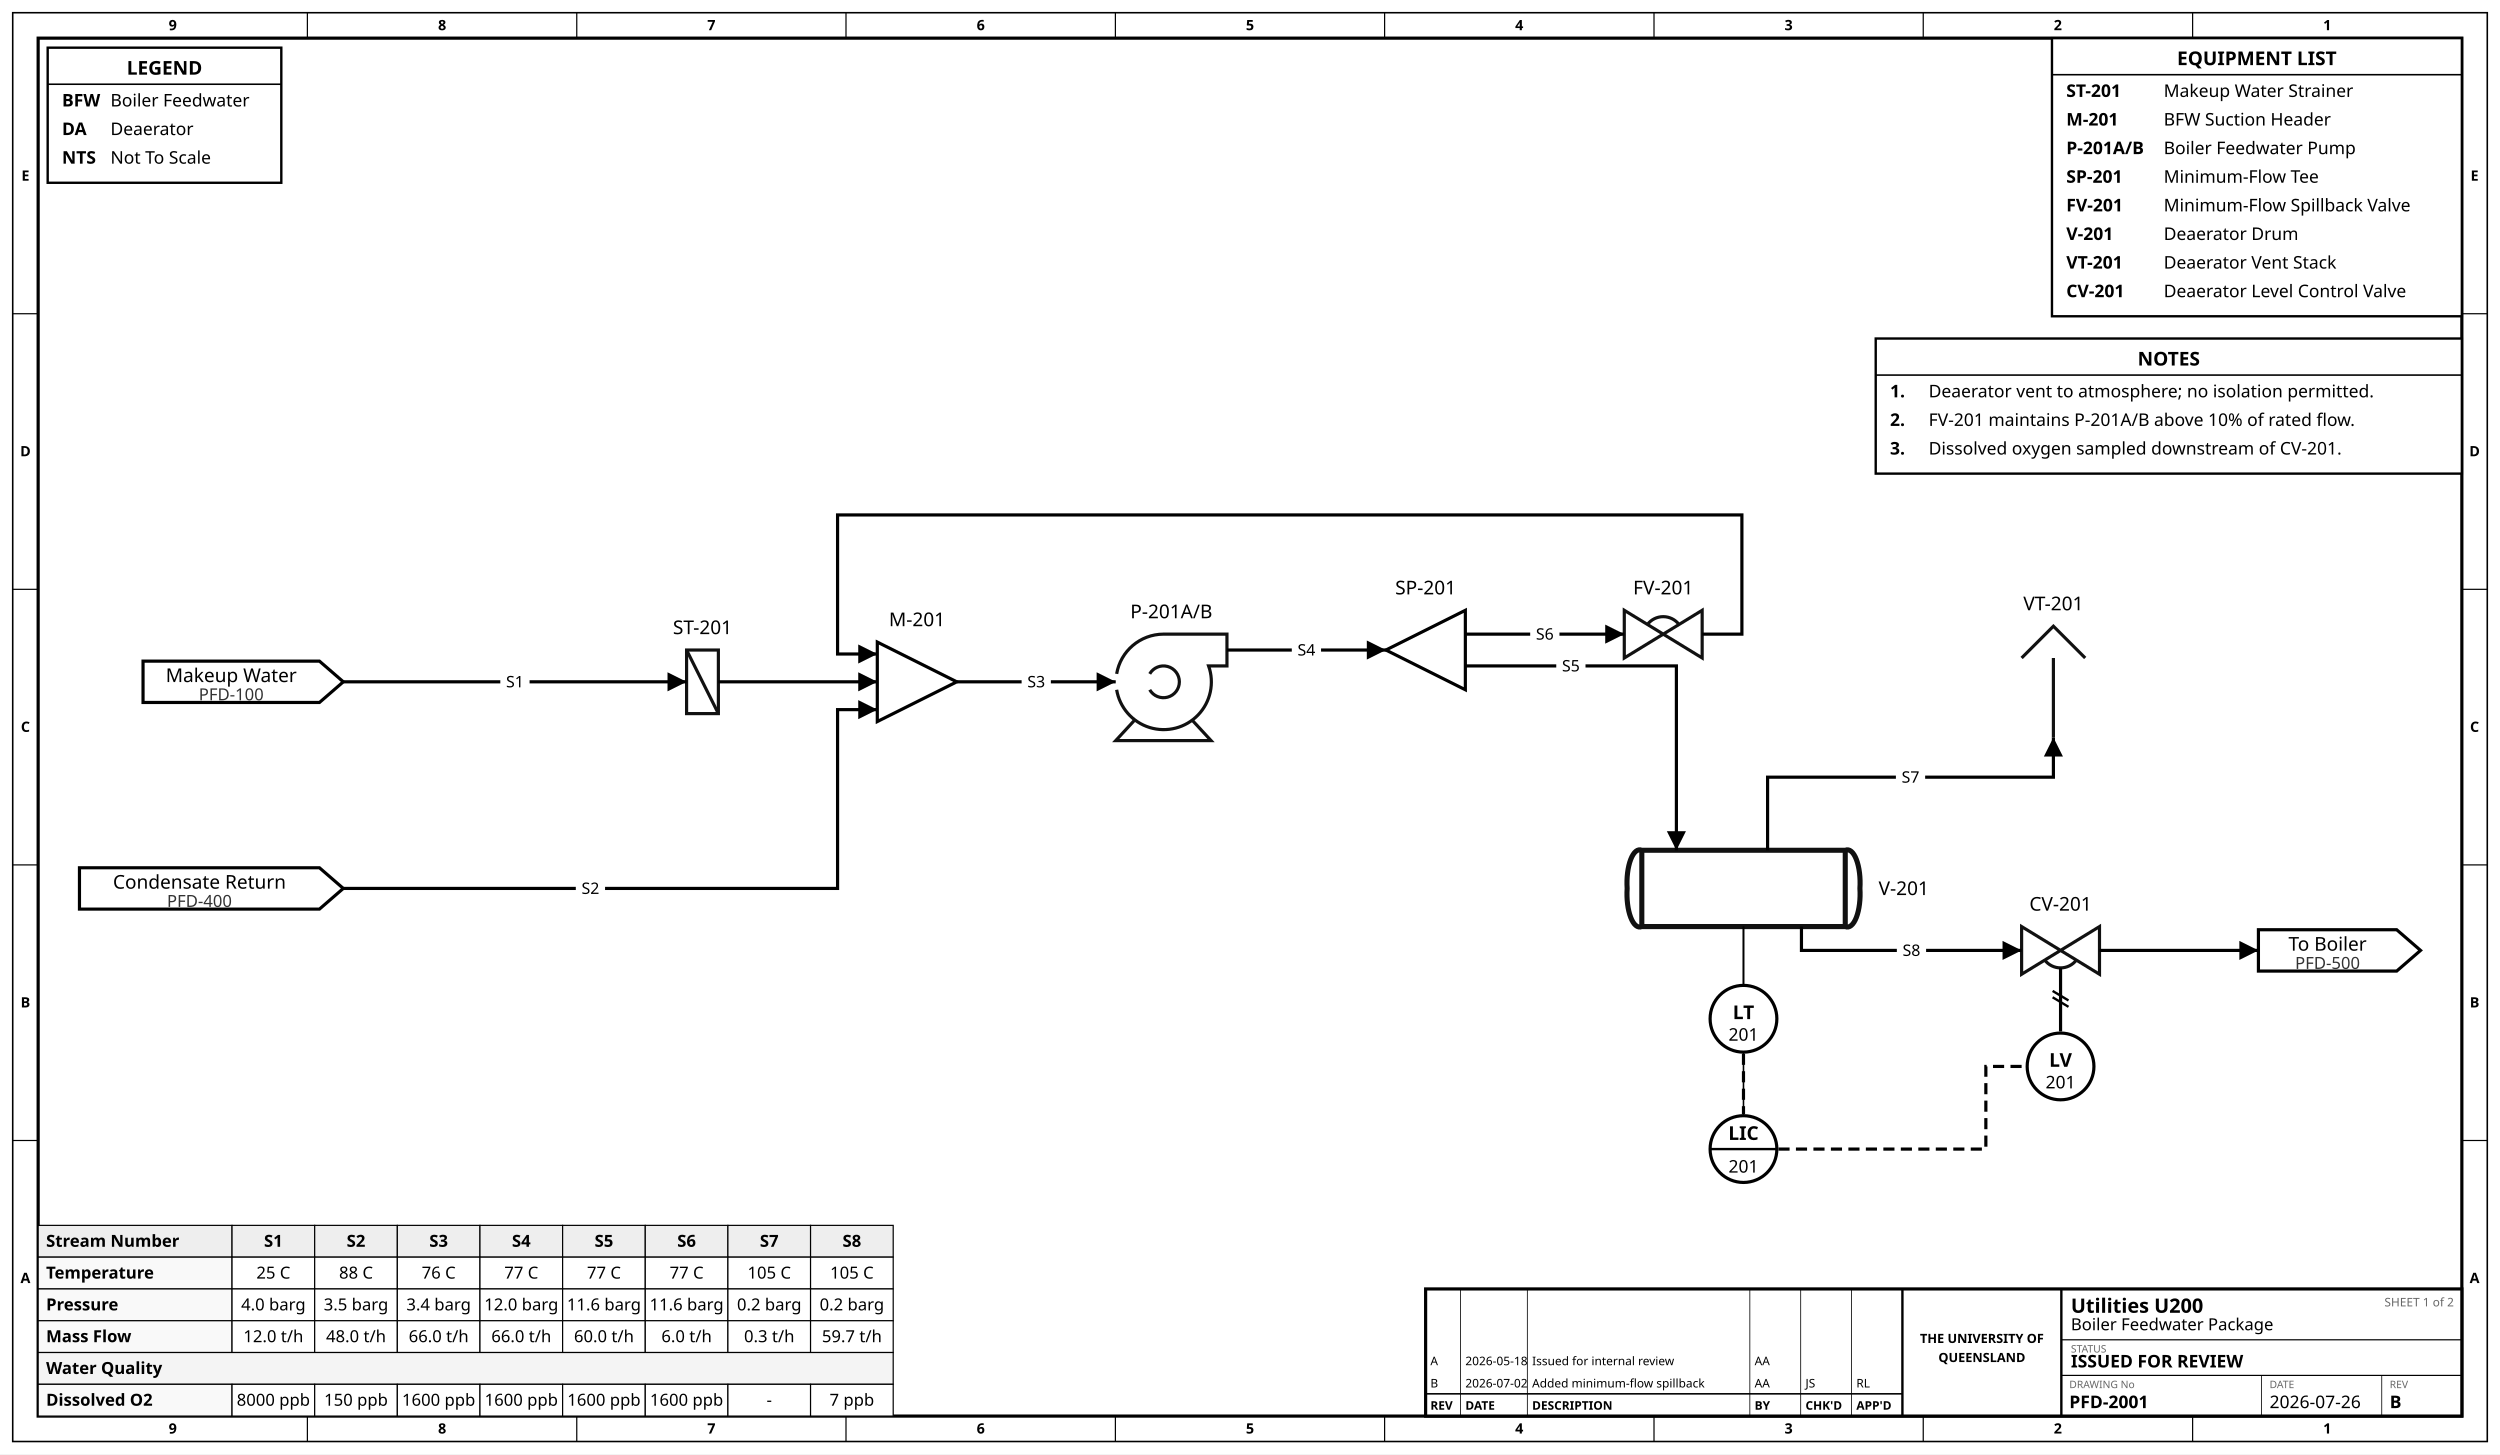
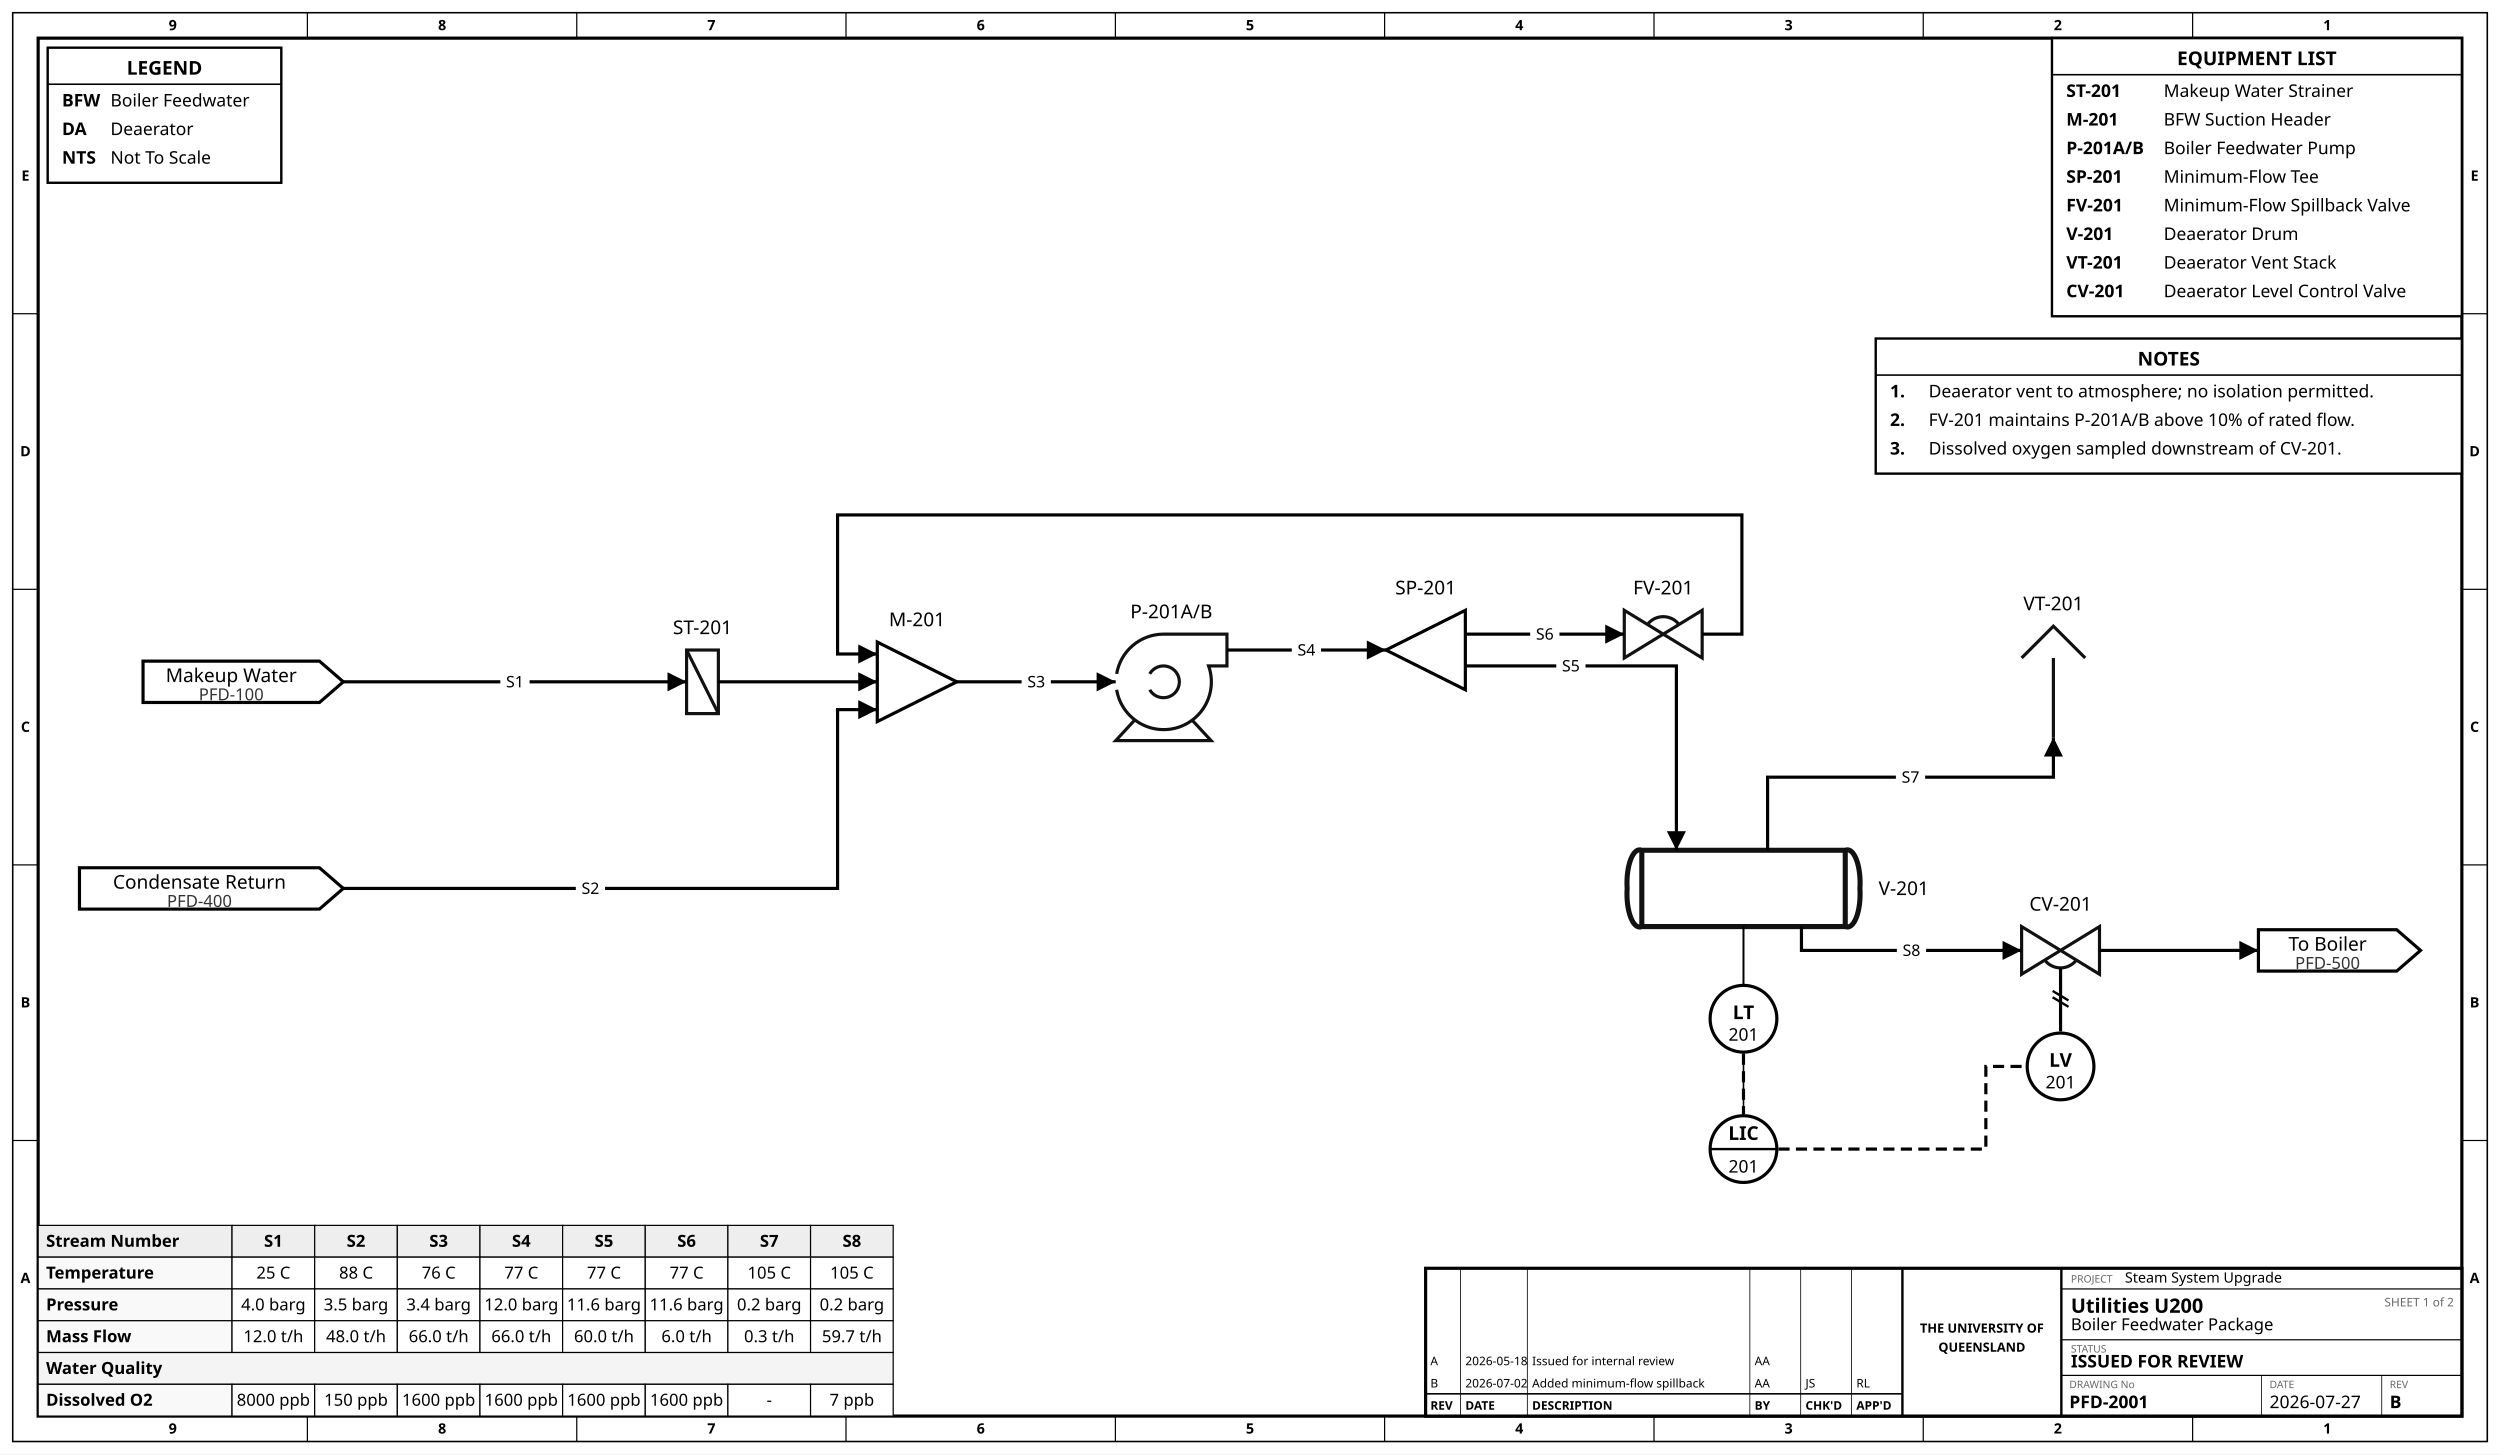
<svg xmlns="http://www.w3.org/2000/svg" width="1573" height="915" viewBox="-116.0 496.0 1573.0 915.0">
  <rect x="-116.0" y="496.0" width="1573.0" height="915.0" fill="white" />
  <rect x="-108.0" y="504.0" width="1557.0" height="899.0" fill="none" stroke="black" stroke-width="1" />
  <rect x="-92.0" y="520.0" width="1525.0" height="867.0" fill="none" stroke="black" stroke-width="2" />
  <text x="-7.3" y="515.0" font-family="sans-serif" font-size="9.0" text-anchor="middle" font-weight="bold" fill="black">9</text>
  <text x="-7.3" y="1398.0" font-family="sans-serif" font-size="9.0" text-anchor="middle" font-weight="bold" fill="black">9</text>
  <line x1="77.4" y1="504.0" x2="77.4" y2="520.0" stroke="black" stroke-width="0.75" />
  <line x1="77.4" y1="1387.0" x2="77.4" y2="1403.0" stroke="black" stroke-width="0.75" />
  <text x="162.2" y="515.0" font-family="sans-serif" font-size="9.0" text-anchor="middle" font-weight="bold" fill="black">8</text>
  <text x="162.2" y="1398.0" font-family="sans-serif" font-size="9.0" text-anchor="middle" font-weight="bold" fill="black">8</text>
  <line x1="246.9" y1="504.0" x2="246.9" y2="520.0" stroke="black" stroke-width="0.75" />
  <line x1="246.9" y1="1387.0" x2="246.9" y2="1403.0" stroke="black" stroke-width="0.75" />
  <text x="331.6" y="515.0" font-family="sans-serif" font-size="9.0" text-anchor="middle" font-weight="bold" fill="black">7</text>
  <text x="331.6" y="1398.0" font-family="sans-serif" font-size="9.0" text-anchor="middle" font-weight="bold" fill="black">7</text>
  <line x1="416.3" y1="504.0" x2="416.3" y2="520.0" stroke="black" stroke-width="0.75" />
  <line x1="416.3" y1="1387.0" x2="416.3" y2="1403.0" stroke="black" stroke-width="0.75" />
  <text x="501.1" y="515.0" font-family="sans-serif" font-size="9.0" text-anchor="middle" font-weight="bold" fill="black">6</text>
  <text x="501.1" y="1398.0" font-family="sans-serif" font-size="9.0" text-anchor="middle" font-weight="bold" fill="black">6</text>
  <line x1="585.8" y1="504.0" x2="585.8" y2="520.0" stroke="black" stroke-width="0.75" />
  <line x1="585.8" y1="1387.0" x2="585.8" y2="1403.0" stroke="black" stroke-width="0.75" />
  <text x="670.5" y="515.0" font-family="sans-serif" font-size="9.0" text-anchor="middle" font-weight="bold" fill="black">5</text>
  <text x="670.5" y="1398.0" font-family="sans-serif" font-size="9.0" text-anchor="middle" font-weight="bold" fill="black">5</text>
  <line x1="755.2" y1="504.0" x2="755.2" y2="520.0" stroke="black" stroke-width="0.75" />
  <line x1="755.2" y1="1387.0" x2="755.2" y2="1403.0" stroke="black" stroke-width="0.75" />
  <text x="839.9" y="515.0" font-family="sans-serif" font-size="9.0" text-anchor="middle" font-weight="bold" fill="black">4</text>
  <text x="839.9" y="1398.0" font-family="sans-serif" font-size="9.0" text-anchor="middle" font-weight="bold" fill="black">4</text>
  <line x1="924.7" y1="504.0" x2="924.7" y2="520.0" stroke="black" stroke-width="0.75" />
  <line x1="924.7" y1="1387.0" x2="924.7" y2="1403.0" stroke="black" stroke-width="0.75" />
  <text x="1009.4" y="515.0" font-family="sans-serif" font-size="9.0" text-anchor="middle" font-weight="bold" fill="black">3</text>
  <text x="1009.4" y="1398.0" font-family="sans-serif" font-size="9.0" text-anchor="middle" font-weight="bold" fill="black">3</text>
  <line x1="1094.1" y1="504.0" x2="1094.1" y2="520.0" stroke="black" stroke-width="0.75" />
  <line x1="1094.1" y1="1387.0" x2="1094.1" y2="1403.0" stroke="black" stroke-width="0.75" />
  <text x="1178.8" y="515.0" font-family="sans-serif" font-size="9.0" text-anchor="middle" font-weight="bold" fill="black">2</text>
  <text x="1178.8" y="1398.0" font-family="sans-serif" font-size="9.0" text-anchor="middle" font-weight="bold" fill="black">2</text>
  <line x1="1263.6" y1="504.0" x2="1263.6" y2="520.0" stroke="black" stroke-width="0.75" />
  <line x1="1263.6" y1="1387.0" x2="1263.6" y2="1403.0" stroke="black" stroke-width="0.75" />
  <text x="1348.3" y="515.0" font-family="sans-serif" font-size="9.0" text-anchor="middle" font-weight="bold" fill="black">1</text>
  <text x="1348.3" y="1398.0" font-family="sans-serif" font-size="9.0" text-anchor="middle" font-weight="bold" fill="black">1</text>
  <text x="-100.0" y="609.7" font-family="sans-serif" font-size="9.0" text-anchor="middle" font-weight="bold" fill="black">E</text>
  <text x="1441.0" y="609.7" font-family="sans-serif" font-size="9.0" text-anchor="middle" font-weight="bold" fill="black">E</text>
  <line x1="-108.0" y1="693.4" x2="-92.0" y2="693.4" stroke="black" stroke-width="0.75" />
  <line x1="1433.0" y1="693.4" x2="1449.0" y2="693.4" stroke="black" stroke-width="0.75" />
  <text x="-100.0" y="783.1" font-family="sans-serif" font-size="9.0" text-anchor="middle" font-weight="bold" fill="black">D</text>
  <text x="1441.0" y="783.1" font-family="sans-serif" font-size="9.0" text-anchor="middle" font-weight="bold" fill="black">D</text>
  <line x1="-108.0" y1="866.8" x2="-92.0" y2="866.8" stroke="black" stroke-width="0.75" />
  <line x1="1433.0" y1="866.8" x2="1449.0" y2="866.8" stroke="black" stroke-width="0.75" />
  <text x="-100.0" y="956.5" font-family="sans-serif" font-size="9.0" text-anchor="middle" font-weight="bold" fill="black">C</text>
  <text x="1441.0" y="956.5" font-family="sans-serif" font-size="9.0" text-anchor="middle" font-weight="bold" fill="black">C</text>
  <line x1="-108.0" y1="1040.2" x2="-92.0" y2="1040.2" stroke="black" stroke-width="0.75" />
  <line x1="1433.0" y1="1040.2" x2="1449.0" y2="1040.2" stroke="black" stroke-width="0.75" />
  <text x="-100.0" y="1129.9" font-family="sans-serif" font-size="9.0" text-anchor="middle" font-weight="bold" fill="black">B</text>
  <text x="1441.0" y="1129.9" font-family="sans-serif" font-size="9.0" text-anchor="middle" font-weight="bold" fill="black">B</text>
  <line x1="-108.0" y1="1213.6" x2="-92.0" y2="1213.6" stroke="black" stroke-width="0.75" />
  <line x1="1433.0" y1="1213.6" x2="1449.0" y2="1213.6" stroke="black" stroke-width="0.75" />
  <text x="-100.0" y="1303.3" font-family="sans-serif" font-size="9.0" text-anchor="middle" font-weight="bold" fill="black">A</text>
  <text x="1441.0" y="1303.3" font-family="sans-serif" font-size="9.0" text-anchor="middle" font-weight="bold" fill="black">A</text>
  <rect x="-86.0" y="526.0" width="147.0" height="85.0" fill="white" stroke="black" stroke-width="1.5" />
  <text x="-12.5" y="543.0" font-family="sans-serif" font-size="12.0" text-anchor="middle" font-weight="bold" fill="black">LEGEND</text>
  <line x1="-86.0" y1="549.0" x2="61.0" y2="549.0" stroke="black" stroke-width="1" />
  <text x="-77.0" y="563.0" font-family="sans-serif" font-size="11.0" text-anchor="start" font-weight="bold" fill="black">BFW</text>
  <text x="-46.5" y="563.0" font-family="sans-serif" font-size="11.0" text-anchor="start" fill="black">Boiler Feedwater</text>
  <text x="-77.0" y="581.0" font-family="sans-serif" font-size="11.0" text-anchor="start" font-weight="bold" fill="black">DA</text>
  <text x="-46.5" y="581.0" font-family="sans-serif" font-size="11.0" text-anchor="start" fill="black">Deaerator</text>
  <text x="-77.0" y="599.0" font-family="sans-serif" font-size="11.0" text-anchor="start" font-weight="bold" fill="black">NTS</text>
  <text x="-46.5" y="599.0" font-family="sans-serif" font-size="11.0" text-anchor="start" fill="black">Not To Scale</text>
  <rect x="1175.1" y="520.0" width="257.9" height="175.0" fill="white" stroke="black" stroke-width="1.5" />
  <text x="1304.0" y="537.0" font-family="sans-serif" font-size="12.0" text-anchor="middle" font-weight="bold" fill="black">EQUIPMENT LIST</text>
  <line x1="1175.1" y1="543.0" x2="1433.0" y2="543.0" stroke="black" stroke-width="1" />
  <text x="1184.1" y="557.0" font-family="sans-serif" font-size="11.0" text-anchor="start" font-weight="bold" fill="black">ST-201</text>
  <text x="1245.4" y="557.0" font-family="sans-serif" font-size="11.0" text-anchor="start" fill="black">Makeup Water Strainer</text>
  <text x="1184.1" y="575.0" font-family="sans-serif" font-size="11.0" text-anchor="start" font-weight="bold" fill="black">M-201</text>
  <text x="1245.4" y="575.0" font-family="sans-serif" font-size="11.0" text-anchor="start" fill="black">BFW Suction Header</text>
  <text x="1184.1" y="593.0" font-family="sans-serif" font-size="11.0" text-anchor="start" font-weight="bold" fill="black">P-201A/B</text>
  <text x="1245.4" y="593.0" font-family="sans-serif" font-size="11.0" text-anchor="start" fill="black">Boiler Feedwater Pump</text>
  <text x="1184.1" y="611.0" font-family="sans-serif" font-size="11.0" text-anchor="start" font-weight="bold" fill="black">SP-201</text>
  <text x="1245.4" y="611.0" font-family="sans-serif" font-size="11.0" text-anchor="start" fill="black">Minimum-Flow Tee</text>
  <text x="1184.1" y="629.0" font-family="sans-serif" font-size="11.0" text-anchor="start" font-weight="bold" fill="black">FV-201</text>
  <text x="1245.4" y="629.0" font-family="sans-serif" font-size="11.0" text-anchor="start" fill="black">Minimum-Flow Spillback Valve</text>
  <text x="1184.1" y="647.0" font-family="sans-serif" font-size="11.0" text-anchor="start" font-weight="bold" fill="black">V-201</text>
  <text x="1245.4" y="647.0" font-family="sans-serif" font-size="11.0" text-anchor="start" fill="black">Deaerator Drum</text>
  <text x="1184.1" y="665.0" font-family="sans-serif" font-size="11.0" text-anchor="start" font-weight="bold" fill="black">VT-201</text>
  <text x="1245.4" y="665.0" font-family="sans-serif" font-size="11.0" text-anchor="start" fill="black">Deaerator Vent Stack</text>
  <text x="1184.1" y="683.0" font-family="sans-serif" font-size="11.0" text-anchor="start" font-weight="bold" fill="black">CV-201</text>
  <text x="1245.4" y="683.0" font-family="sans-serif" font-size="11.0" text-anchor="start" fill="black">Deaerator Level Control Valve</text>
  <rect x="1064.2" y="709.0" width="368.8" height="85.0" fill="white" stroke="black" stroke-width="1.5" />
  <text x="1248.6" y="726.0" font-family="sans-serif" font-size="12.0" text-anchor="middle" font-weight="bold" fill="black">NOTES</text>
  <line x1="1064.2" y1="732.0" x2="1433.0" y2="732.0" stroke="black" stroke-width="1" />
  <text x="1073.2" y="746.0" font-family="sans-serif" font-size="11.0" text-anchor="start" font-weight="bold" fill="black">1.</text>
  <text x="1097.5" y="746.0" font-family="sans-serif" font-size="11.0" text-anchor="start" fill="black">Deaerator vent to atmosphere; no isolation permitted.</text>
  <text x="1073.2" y="764.0" font-family="sans-serif" font-size="11.0" text-anchor="start" font-weight="bold" fill="black">2.</text>
  <text x="1097.5" y="764.0" font-family="sans-serif" font-size="11.0" text-anchor="start" fill="black">FV-201 maintains P-201A/B above 10% of rated flow.</text>
  <text x="1073.2" y="782.0" font-family="sans-serif" font-size="11.0" text-anchor="start" font-weight="bold" fill="black">3.</text>
  <text x="1097.5" y="782.0" font-family="sans-serif" font-size="11.0" text-anchor="start" fill="black">Dissolved oxygen sampled downstream of CV-201.</text>
  <g id="stream_table">
    <rect x="-92.0" y="1267.0" width="122.0" height="20.0" fill="#eee" stroke="black" stroke-width="0.75" />
    <text x="-87.0" y="1280.5" font-family="sans-serif" font-size="10.5" font-weight="bold" text-anchor="start">Stream Number</text>
    <rect x="30.0" y="1267.0" width="52.0" height="20.0" fill="#eee" stroke="black" stroke-width="0.75" />
    <text x="56.0" y="1280.5" font-family="sans-serif" font-size="10.5" font-weight="bold" text-anchor="middle">S1</text>
    <rect x="82.0" y="1267.0" width="52.0" height="20.0" fill="#eee" stroke="black" stroke-width="0.75" />
    <text x="108.0" y="1280.5" font-family="sans-serif" font-size="10.5" font-weight="bold" text-anchor="middle">S2</text>
    <rect x="134.0" y="1267.0" width="52.0" height="20.0" fill="#eee" stroke="black" stroke-width="0.75" />
    <text x="160.0" y="1280.5" font-family="sans-serif" font-size="10.5" font-weight="bold" text-anchor="middle">S3</text>
    <rect x="186.0" y="1267.0" width="52.0" height="20.0" fill="#eee" stroke="black" stroke-width="0.75" />
    <text x="212.0" y="1280.5" font-family="sans-serif" font-size="10.5" font-weight="bold" text-anchor="middle">S4</text>
    <rect x="238.0" y="1267.0" width="52.0" height="20.0" fill="#eee" stroke="black" stroke-width="0.75" />
    <text x="264.0" y="1280.5" font-family="sans-serif" font-size="10.5" font-weight="bold" text-anchor="middle">S5</text>
    <rect x="290.0" y="1267.0" width="52.0" height="20.0" fill="#eee" stroke="black" stroke-width="0.75" />
    <text x="316.0" y="1280.5" font-family="sans-serif" font-size="10.5" font-weight="bold" text-anchor="middle">S6</text>
    <rect x="342.0" y="1267.0" width="52.0" height="20.0" fill="#eee" stroke="black" stroke-width="0.75" />
    <text x="368.0" y="1280.5" font-family="sans-serif" font-size="10.5" font-weight="bold" text-anchor="middle">S7</text>
    <rect x="394.0" y="1267.0" width="52.0" height="20.0" fill="#eee" stroke="black" stroke-width="0.75" />
    <text x="420.0" y="1280.5" font-family="sans-serif" font-size="10.5" font-weight="bold" text-anchor="middle">S8</text>
    <rect x="-92.0" y="1287.0" width="122.0" height="20.0" fill="#f9f9f9" stroke="black" stroke-width="0.75" />
    <text x="-87.0" y="1300.5" font-family="sans-serif" font-size="10.5" font-weight="bold" text-anchor="start">Temperature</text>
    <rect x="30.0" y="1287.0" width="52.0" height="20.0" fill="white" stroke="black" stroke-width="0.75" />
    <text x="56.0" y="1300.5" font-family="sans-serif" font-size="10.5" text-anchor="middle">25 C</text>
    <rect x="82.0" y="1287.0" width="52.0" height="20.0" fill="white" stroke="black" stroke-width="0.75" />
    <text x="108.0" y="1300.5" font-family="sans-serif" font-size="10.5" text-anchor="middle">88 C</text>
    <rect x="134.0" y="1287.0" width="52.0" height="20.0" fill="white" stroke="black" stroke-width="0.75" />
    <text x="160.0" y="1300.5" font-family="sans-serif" font-size="10.5" text-anchor="middle">76 C</text>
    <rect x="186.0" y="1287.0" width="52.0" height="20.0" fill="white" stroke="black" stroke-width="0.75" />
    <text x="212.0" y="1300.5" font-family="sans-serif" font-size="10.5" text-anchor="middle">77 C</text>
    <rect x="238.0" y="1287.0" width="52.0" height="20.0" fill="white" stroke="black" stroke-width="0.75" />
    <text x="264.0" y="1300.5" font-family="sans-serif" font-size="10.5" text-anchor="middle">77 C</text>
    <rect x="290.0" y="1287.0" width="52.0" height="20.0" fill="white" stroke="black" stroke-width="0.75" />
    <text x="316.0" y="1300.5" font-family="sans-serif" font-size="10.5" text-anchor="middle">77 C</text>
    <rect x="342.0" y="1287.0" width="52.0" height="20.0" fill="white" stroke="black" stroke-width="0.75" />
    <text x="368.0" y="1300.5" font-family="sans-serif" font-size="10.5" text-anchor="middle">105 C</text>
    <rect x="394.0" y="1287.0" width="52.0" height="20.0" fill="white" stroke="black" stroke-width="0.75" />
    <text x="420.0" y="1300.5" font-family="sans-serif" font-size="10.5" text-anchor="middle">105 C</text>
    <rect x="-92.0" y="1307.0" width="122.0" height="20.0" fill="#f9f9f9" stroke="black" stroke-width="0.75" />
    <text x="-87.0" y="1320.5" font-family="sans-serif" font-size="10.5" font-weight="bold" text-anchor="start">Pressure</text>
    <rect x="30.0" y="1307.0" width="52.0" height="20.0" fill="white" stroke="black" stroke-width="0.75" />
    <text x="56.0" y="1320.5" font-family="sans-serif" font-size="10.5" text-anchor="middle">4.0 barg</text>
    <rect x="82.0" y="1307.0" width="52.0" height="20.0" fill="white" stroke="black" stroke-width="0.75" />
    <text x="108.0" y="1320.5" font-family="sans-serif" font-size="10.5" text-anchor="middle">3.5 barg</text>
    <rect x="134.0" y="1307.0" width="52.0" height="20.0" fill="white" stroke="black" stroke-width="0.75" />
    <text x="160.0" y="1320.5" font-family="sans-serif" font-size="10.5" text-anchor="middle">3.4 barg</text>
    <rect x="186.0" y="1307.0" width="52.0" height="20.0" fill="white" stroke="black" stroke-width="0.75" />
    <text x="212.0" y="1320.5" font-family="sans-serif" font-size="10.5" text-anchor="middle">12.0 barg</text>
    <rect x="238.0" y="1307.0" width="52.0" height="20.0" fill="white" stroke="black" stroke-width="0.75" />
    <text x="264.0" y="1320.5" font-family="sans-serif" font-size="10.5" text-anchor="middle">11.6 barg</text>
    <rect x="290.0" y="1307.0" width="52.0" height="20.0" fill="white" stroke="black" stroke-width="0.75" />
    <text x="316.0" y="1320.5" font-family="sans-serif" font-size="10.5" text-anchor="middle">11.6 barg</text>
    <rect x="342.0" y="1307.0" width="52.0" height="20.0" fill="white" stroke="black" stroke-width="0.75" />
    <text x="368.0" y="1320.5" font-family="sans-serif" font-size="10.5" text-anchor="middle">0.2 barg</text>
    <rect x="394.0" y="1307.0" width="52.0" height="20.0" fill="white" stroke="black" stroke-width="0.75" />
    <text x="420.0" y="1320.5" font-family="sans-serif" font-size="10.5" text-anchor="middle">0.2 barg</text>
    <rect x="-92.0" y="1327.0" width="122.0" height="20.0" fill="#f9f9f9" stroke="black" stroke-width="0.75" />
    <text x="-87.0" y="1340.5" font-family="sans-serif" font-size="10.5" font-weight="bold" text-anchor="start">Mass Flow</text>
    <rect x="30.0" y="1327.0" width="52.0" height="20.0" fill="white" stroke="black" stroke-width="0.75" />
    <text x="56.0" y="1340.5" font-family="sans-serif" font-size="10.5" text-anchor="middle">12.0 t/h</text>
    <rect x="82.0" y="1327.0" width="52.0" height="20.0" fill="white" stroke="black" stroke-width="0.75" />
    <text x="108.0" y="1340.5" font-family="sans-serif" font-size="10.5" text-anchor="middle">48.0 t/h</text>
    <rect x="134.0" y="1327.0" width="52.0" height="20.0" fill="white" stroke="black" stroke-width="0.75" />
    <text x="160.0" y="1340.5" font-family="sans-serif" font-size="10.5" text-anchor="middle">66.0 t/h</text>
    <rect x="186.0" y="1327.0" width="52.0" height="20.0" fill="white" stroke="black" stroke-width="0.75" />
    <text x="212.0" y="1340.5" font-family="sans-serif" font-size="10.5" text-anchor="middle">66.0 t/h</text>
    <rect x="238.0" y="1327.0" width="52.0" height="20.0" fill="white" stroke="black" stroke-width="0.75" />
    <text x="264.0" y="1340.5" font-family="sans-serif" font-size="10.5" text-anchor="middle">60.0 t/h</text>
    <rect x="290.0" y="1327.0" width="52.0" height="20.0" fill="white" stroke="black" stroke-width="0.75" />
    <text x="316.0" y="1340.5" font-family="sans-serif" font-size="10.5" text-anchor="middle">6.0 t/h</text>
    <rect x="342.0" y="1327.0" width="52.0" height="20.0" fill="white" stroke="black" stroke-width="0.75" />
    <text x="368.0" y="1340.5" font-family="sans-serif" font-size="10.5" text-anchor="middle">0.3 t/h</text>
    <rect x="394.0" y="1327.0" width="52.0" height="20.0" fill="white" stroke="black" stroke-width="0.75" />
    <text x="420.0" y="1340.5" font-family="sans-serif" font-size="10.5" text-anchor="middle">59.7 t/h</text>
    <rect x="-92.0" y="1347.0" width="538.0" height="20.0" fill="#f4f4f4" stroke="black" stroke-width="0.75" />
    <text x="-87.0" y="1360.5" font-family="sans-serif" font-size="10.5" font-weight="bold" text-anchor="start">Water Quality</text>
    <rect x="-92.0" y="1367.0" width="122.0" height="20.0" fill="#f9f9f9" stroke="black" stroke-width="0.75" />
    <text x="-87.0" y="1380.5" font-family="sans-serif" font-size="10.5" font-weight="bold" text-anchor="start">Dissolved O2</text>
    <rect x="30.0" y="1367.0" width="52.0" height="20.0" fill="white" stroke="black" stroke-width="0.75" />
    <text x="56.0" y="1380.5" font-family="sans-serif" font-size="10.5" text-anchor="middle">8000 ppb</text>
    <rect x="82.0" y="1367.0" width="52.0" height="20.0" fill="white" stroke="black" stroke-width="0.75" />
    <text x="108.0" y="1380.5" font-family="sans-serif" font-size="10.5" text-anchor="middle">150 ppb</text>
    <rect x="134.0" y="1367.0" width="52.0" height="20.0" fill="white" stroke="black" stroke-width="0.75" />
    <text x="160.0" y="1380.5" font-family="sans-serif" font-size="10.5" text-anchor="middle">1600 ppb</text>
    <rect x="186.0" y="1367.0" width="52.0" height="20.0" fill="white" stroke="black" stroke-width="0.75" />
    <text x="212.0" y="1380.5" font-family="sans-serif" font-size="10.5" text-anchor="middle">1600 ppb</text>
    <rect x="238.0" y="1367.0" width="52.0" height="20.0" fill="white" stroke="black" stroke-width="0.75" />
    <text x="264.0" y="1380.5" font-family="sans-serif" font-size="10.5" text-anchor="middle">1600 ppb</text>
    <rect x="290.0" y="1367.0" width="52.0" height="20.0" fill="white" stroke="black" stroke-width="0.75" />
    <text x="316.0" y="1380.5" font-family="sans-serif" font-size="10.5" text-anchor="middle">1600 ppb</text>
    <rect x="342.0" y="1367.0" width="52.0" height="20.0" fill="white" stroke="black" stroke-width="0.75" />
    <text x="368.0" y="1380.5" font-family="sans-serif" font-size="10.5" text-anchor="middle">-</text>
    <rect x="394.0" y="1367.0" width="52.0" height="20.0" fill="white" stroke="black" stroke-width="0.75" />
    <text x="420.0" y="1380.5" font-family="sans-serif" font-size="10.5" text-anchor="middle">7 ppb</text>
  </g>
-   <rect x="781.0" y="1307.0" width="652.0" height="80.0" fill="white" stroke="black" stroke-width="2" />
-   <line x1="1081.0" y1="1307.0" x2="1081.0" y2="1387.0" stroke="black" stroke-width="1.5" />
-   <line x1="1181.0" y1="1307.0" x2="1181.0" y2="1387.0" stroke="black" stroke-width="1.5" />
+   <rect x="781.0" y="1294.0" width="652.0" height="93.0" fill="white" stroke="black" stroke-width="2" />
+   <line x1="1081.0" y1="1294.0" x2="1081.0" y2="1387.0" stroke="black" stroke-width="1.5" />
+   <line x1="1181.0" y1="1294.0" x2="1181.0" y2="1387.0" stroke="black" stroke-width="1.5" />
  <line x1="781.0" y1="1373.0" x2="1081.0" y2="1373.0" stroke="black" stroke-width="1" />
-   <line x1="803.0" y1="1307.0" x2="803.0" y2="1387.0" stroke="black" stroke-width="0.5" />
-   <line x1="845.0" y1="1307.0" x2="845.0" y2="1387.0" stroke="black" stroke-width="0.5" />
-   <line x1="985.0" y1="1307.0" x2="985.0" y2="1387.0" stroke="black" stroke-width="0.5" />
-   <line x1="1017.0" y1="1307.0" x2="1017.0" y2="1387.0" stroke="black" stroke-width="0.5" />
-   <line x1="1049.0" y1="1307.0" x2="1049.0" y2="1387.0" stroke="black" stroke-width="0.5" />
+   <line x1="803.0" y1="1294.0" x2="803.0" y2="1387.0" stroke="black" stroke-width="0.5" />
+   <line x1="845.0" y1="1294.0" x2="845.0" y2="1387.0" stroke="black" stroke-width="0.5" />
+   <line x1="985.0" y1="1294.0" x2="985.0" y2="1387.0" stroke="black" stroke-width="0.5" />
+   <line x1="1017.0" y1="1294.0" x2="1017.0" y2="1387.0" stroke="black" stroke-width="0.5" />
+   <line x1="1049.0" y1="1294.0" x2="1049.0" y2="1387.0" stroke="black" stroke-width="0.5" />
  <text x="784.0" y="1383.0" font-family="sans-serif" font-size="7.5" text-anchor="start" font-weight="bold" fill="black">REV</text>
  <text x="806.0" y="1383.0" font-family="sans-serif" font-size="7.5" text-anchor="start" font-weight="bold" fill="black">DATE</text>
  <text x="848.0" y="1383.0" font-family="sans-serif" font-size="7.5" text-anchor="start" font-weight="bold" fill="black">DESCRIPTION</text>
  <text x="988.0" y="1383.0" font-family="sans-serif" font-size="7.5" text-anchor="start" font-weight="bold" fill="black">BY</text>
  <text x="1020.0" y="1383.0" font-family="sans-serif" font-size="7.5" text-anchor="start" font-weight="bold" fill="black">CHK'D</text>
  <text x="1052.0" y="1383.0" font-family="sans-serif" font-size="7.5" text-anchor="start" font-weight="bold" fill="black">APP'D</text>
  <text x="784.0" y="1369.0" font-family="sans-serif" font-size="7.5" text-anchor="start" fill="black">B</text>
  <text x="806.0" y="1369.0" font-family="sans-serif" font-size="7.5" text-anchor="start" fill="black">2026-07-02</text>
  <text x="848.0" y="1369.0" font-family="sans-serif" font-size="7.5" text-anchor="start" fill="black">Added minimum-flow spillback</text>
  <text x="988.0" y="1369.0" font-family="sans-serif" font-size="7.5" text-anchor="start" fill="black">AA</text>
  <text x="1020.0" y="1369.0" font-family="sans-serif" font-size="7.5" text-anchor="start" fill="black">JS</text>
  <text x="1052.0" y="1369.0" font-family="sans-serif" font-size="7.5" text-anchor="start" fill="black">RL</text>
  <text x="784.0" y="1355.0" font-family="sans-serif" font-size="7.5" text-anchor="start" fill="black">A</text>
  <text x="806.0" y="1355.0" font-family="sans-serif" font-size="7.5" text-anchor="start" fill="black">2026-05-18</text>
  <text x="848.0" y="1355.0" font-family="sans-serif" font-size="7.5" text-anchor="start" fill="black">Issued for internal review</text>
  <text x="988.0" y="1355.0" font-family="sans-serif" font-size="7.5" text-anchor="start" fill="black">AA</text>
  <text x="1020.0" y="1355.0" font-family="sans-serif" font-size="7.5" text-anchor="start" fill="black" />
  <text x="1052.0" y="1355.0" font-family="sans-serif" font-size="7.5" text-anchor="start" fill="black" />
-   <text x="1131.0" y="1341.0" font-family="sans-serif" font-size="8.0" text-anchor="middle" font-weight="bold" fill="black">THE UNIVERSITY OF</text>
-   <text x="1131.0" y="1353.0" font-family="sans-serif" font-size="8.0" text-anchor="middle" font-weight="bold" fill="black">QUEENSLAND</text>
+   <text x="1131.0" y="1334.5" font-family="sans-serif" font-size="8.0" text-anchor="middle" font-weight="bold" fill="black">THE UNIVERSITY OF</text>
+   <text x="1131.0" y="1346.5" font-family="sans-serif" font-size="8.0" text-anchor="middle" font-weight="bold" fill="black">QUEENSLAND</text>
+   <text x="1187.0" y="1303.0" font-family="sans-serif" font-size="6.5" text-anchor="start" fill="#666">PROJECT</text>
+   <text x="1221.0" y="1303.0" font-family="sans-serif" font-size="9.0" text-anchor="start" fill="black">Steam System Upgrade</text>
+   <line x1="1181.0" y1="1307.0" x2="1433.0" y2="1307.0" stroke="black" stroke-width="0.75" />
  <line x1="1181.0" y1="1339.0" x2="1433.0" y2="1339.0" stroke="black" stroke-width="0.75" />
  <line x1="1181.0" y1="1361.4" x2="1433.0" y2="1361.4" stroke="black" stroke-width="0.75" />
  <text x="1187.0" y="1322.0" font-family="sans-serif" font-size="12.5" text-anchor="start" font-weight="bold" fill="black">Utilities U200</text>
  <text x="1187.0" y="1333.0" font-family="sans-serif" font-size="10.5" text-anchor="start" fill="black">Boiler Feedwater Package</text>
  <text x="1428.0" y="1318.0" font-family="sans-serif" font-size="7.5" text-anchor="end" fill="#666">SHEET 1 of 2</text>
  <text x="1187.0" y="1347.0" font-family="sans-serif" font-size="6.5" text-anchor="start" fill="#666">STATUS</text>
  <text x="1187.0" y="1356.4" font-family="sans-serif" font-size="11.0" text-anchor="start" font-weight="bold" fill="black">ISSUED FOR REVIEW</text>
  <text x="1186.0" y="1369.4" font-family="sans-serif" font-size="6.5" text-anchor="start" fill="#666">DRAWING No</text>
  <text x="1186.0" y="1382.0" font-family="sans-serif" font-size="11.0" text-anchor="start" font-weight="bold" fill="black">PFD-2001</text>
  <line x1="1307.0" y1="1361.4" x2="1307.0" y2="1387.0" stroke="black" stroke-width="0.5" />
  <text x="1312.0" y="1369.4" font-family="sans-serif" font-size="6.5" text-anchor="start" fill="#666">DATE</text>
-   <text x="1312.0" y="1382.0" font-family="sans-serif" font-size="11.0" text-anchor="start" fill="black">2026-07-26</text>
+   <text x="1312.0" y="1382.0" font-family="sans-serif" font-size="11.0" text-anchor="start" fill="black">2026-07-27</text>
  <line x1="1382.6" y1="1361.4" x2="1382.6" y2="1387.0" stroke="black" stroke-width="0.5" />
  <text x="1387.6" y="1369.4" font-family="sans-serif" font-size="6.5" text-anchor="start" fill="#666">REV</text>
  <text x="1387.6" y="1382.0" font-family="sans-serif" font-size="11.0" text-anchor="start" font-weight="bold" fill="black">B</text>
  <defs>
    <marker id="arrow_black" viewBox="0 0 10 10" refX="10" refY="5" markerWidth="12" markerHeight="12" markerUnits="userSpaceOnUse" orient="auto-start-reverse">
      <path d="M 0 0 L 10 5 L 0 10 z" fill="black" />
    </marker>
    <symbol id="sym_fitting_strainer" viewBox="0 0 20.0 40.0" overflow="visible">
      <g transform="scale(0.5)">
        <rect x="0.0" y="0.0" width="40.0" height="80.0" fill="none" stroke="#111" stroke-width="4.0" />
        <path d="M 0.0 0.0 L 40.0 80.0" fill="none" stroke="#111" stroke-width="4.0" />
      </g>
    </symbol>
    <symbol id="sym_instrument" viewBox="0 0 44.0 44.0" overflow="visible">
      <circle cx="22" cy="22" r="21" fill="white" stroke="black" stroke-width="2" />
    </symbol>
    <symbol id="sym_instrument_panel" viewBox="0 0 44.0 44.0" overflow="visible">
      <circle cx="22" cy="22" r="21" fill="white" stroke="black" stroke-width="2" />
      <line x1="1" y1="22" x2="43" y2="22" stroke="black" stroke-width="1.5" />
    </symbol>
    <symbol id="sym_mixer" viewBox="0 0 50.0 50.0" overflow="visible">
      <polygon points="0,0 50,25 0,50" fill="none" stroke="black" stroke-width="2" />
    </symbol>
    <symbol id="sym_pump" viewBox="0 0 70.0 67.0" overflow="visible">
      <path d="M 12.0 54.0 L 0.0 67.0 L 60.0 67.0 L 48.0 54.0" fill="none" stroke="#111" stroke-width="2.0" />
      <path d="M 0.6 25.0 A 30.0 30.0 0.0 0 1 30.0 0.0 L 70.0 0.0 L 70.0 20.0 L 58.45 20.0 A 30.0 30.0 0.0 0 1 51.859 50.83 A 30.0 30.0 0.0 0 1 21.341 58.742 A 30.0 30.0 0.0 0 1 0.6 35.0" fill="none" stroke="#111" stroke-width="2.0" />
      <path d="M 21.4 25.0 A 10.0 10.0 0.0 1 1 21.4 35.0" fill="none" stroke="#111" stroke-width="2.0" />
    </symbol>
    <symbol id="sym_splitter" viewBox="0 0 50.0 50.0" overflow="visible">
      <polygon points="0,25 50,0 50,50" fill="none" stroke="black" stroke-width="2" />
    </symbol>
    <symbol id="sym_valve_control" viewBox="0 0 49.0 30.0" overflow="visible">
      <g transform="scale(0.5)">
        <path d="M 0.0 60.0 L 0.0 0.0 L 98.0 60.0 L 98.0 0.0 Z" fill="none" stroke="#111" stroke-width="4.0" />
        <path d="M 29.0 18.0 A 25.0 25.0 0.0 0 1 69.0 18.0" fill="none" stroke="#111" stroke-width="4.0" />
      </g>
    </symbol>
    <symbol id="sym_vent" viewBox="0 0 40.0 70.0" overflow="visible">
      <g transform="scale(0.5)">
        <path d="M 40.0 40.0 L 40.0 140.0 M 0.0 40.0 L 40.0 0.0 L 80.0 40.0" fill="none" stroke="#111" stroke-width="4.0" />
      </g>
    </symbol>
    <symbol id="sym_vessel_horizontal" viewBox="0 0 91.5 30.0" overflow="visible">
      <path d="M 5.77 30.0 L 85.77 30.0 A 5.0 13.0 0.0 0 0 91.539 15.0 A 5.0 13.0 0.0 0 0 85.77 0.0 L 5.77 0.0 A 5.0 13.0 0.0 0 0 0.001 15.0 A 5.0 13.0 0.0 0 0 5.77 30.0 Z M 5.77 0.0 L 5.77 30.0 M 85.77 0.0 L 85.77 30.0" fill="none" stroke="#111" stroke-width="2.0" />
    </symbol>
  </defs>
  <g id="units">
    <polygon points="-26.0,912.0 85,912.0 100,925.0 85,938.0 -26.0,938.0" fill="transparent" stroke="black" stroke-width="2" />
    <text x="29.5" y="921.0" font-family="sans-serif" font-size="12" text-anchor="middle" dominant-baseline="middle">Makeup Water</text>
    <text x="29.5" y="933.0" font-family="sans-serif" font-size="10.5" text-anchor="middle" dominant-baseline="middle" fill="#333">PFD-100</text>
    <use href="#sym_fitting_strainer" x="316" y="905" width="20.0" height="40.0" />
    <polygon points="-66.0,1042.0 85,1042.0 100,1055.0 85,1068.0 -66.0,1068.0" fill="transparent" stroke="black" stroke-width="2" />
    <text x="9.5" y="1051.0" font-family="sans-serif" font-size="12" text-anchor="middle" dominant-baseline="middle">Condensate Return</text>
    <text x="9.5" y="1063.0" font-family="sans-serif" font-size="10.5" text-anchor="middle" dominant-baseline="middle" fill="#333">PFD-400</text>
    <use href="#sym_mixer" x="436" y="900" width="50.0" height="50.0" />
    <use href="#sym_pump" x="586" y="895" width="70.0" height="67.0" />
    <use href="#sym_splitter" x="756" y="880" width="50.0" height="50.0" />
    <use href="#sym_valve_control" x="906" y="880" width="49.0" height="30.0" />
    <use href="#sym_vessel_horizontal" x="906" y="1031" width="150" height="48" />
    <use href="#sym_vent" x="1156" y="890" width="40.0" height="70.0" />
    <use href="#sym_valve_control" x="1156" y="1079" width="49.0" height="30.0" transform="translate(0, 2188) scale(1, -1)" />
    <polygon points="1305.0,1081.0 1392.0,1081.0 1407.0,1094.0 1392.0,1107.0 1305.0,1107.0" fill="transparent" stroke="black" stroke-width="2" />
    <text x="1348.5" y="1090.0" font-family="sans-serif" font-size="12" text-anchor="middle" dominant-baseline="middle">To Boiler</text>
    <text x="1348.5" y="1102.0" font-family="sans-serif" font-size="10.5" text-anchor="middle" dominant-baseline="middle" fill="#333">PFD-500</text>
  </g>
  <g id="streams">
    <path d="M 100.0,925.0 L 316.0,925.0" fill="none" stroke="black" stroke-width="2" marker-end="url(#arrow_black)" />
    <path d="M 336.0,925.0 L 436.0,925.0" fill="none" stroke="black" stroke-width="2" marker-end="url(#arrow_black)" />
    <path d="M 100.0,1055.0 L 411.0,1055.0 L 411.0,942.5 L 436.0,942.5" fill="none" stroke="black" stroke-width="2" marker-end="url(#arrow_black)" />
    <path d="M 486.0,925.0 L 586.0,925.0" fill="none" stroke="black" stroke-width="2" marker-end="url(#arrow_black)" />
    <path d="M 656.0,905.0 L 756.0,905.0" fill="none" stroke="black" stroke-width="2" marker-end="url(#arrow_black)" />
    <path d="M 806.0,915.0 L 938.787,915.0 L 938.787,1031.0" fill="none" stroke="black" stroke-width="2" marker-end="url(#arrow_black)" />
    <path d="M 806.0,895.0 L 906.0,895.0" fill="none" stroke="black" stroke-width="2" marker-end="url(#arrow_black)" />
    <path d="M 955.0,895.0 L 980.0,895.0 L 980.0,820.0 L 411.0,820.0 L 411.0,907.5 L 436.0,907.5" fill="none" stroke="black" stroke-width="2" marker-end="url(#arrow_black)" />
    <path d="M 996.164,1031.0 L 996.164,985.0 L 1176.0,985.0 L 1176.0,960.0" fill="none" stroke="black" stroke-width="2" marker-end="url(#arrow_black)" />
    <path d="M 1017.475,1079.0 L 1017.475,1094.0 L 1156.0,1094.0" fill="none" stroke="black" stroke-width="2" marker-end="url(#arrow_black)" />
    <path d="M 1205.0,1094.0 L 1305.0,1094.0" fill="none" stroke="black" stroke-width="2" marker-end="url(#arrow_black)" />
    <path d="M 981.0,1159.0 L 981.0,1197.0" fill="none" stroke="black" stroke-width="2" stroke-dasharray="7,4" />
    <path d="M 1003.0,1219.0 L 1133.5,1219.0 L 1133.5,1167.0 L 1158.5,1167.0" fill="none" stroke="black" stroke-width="2" stroke-dasharray="7,4" />
    <path d="M 1180.5,1145.0 L 1180.5,1105.0" fill="none" stroke="black" stroke-width="2" />
    <line x1="1175.5" y1="1119.5" x2="1185.5" y2="1125.5" stroke="black" stroke-width="1.5" />
    <line x1="1175.5" y1="1123.5" x2="1185.5" y2="1129.5" stroke="black" stroke-width="1.5" />
    <rect x="198.8" y="918.5" width="18.4" height="13.0" fill="white" />
    <text x="208.0" y="925.0" font-family="sans-serif" font-size="10" text-anchor="middle" dominant-baseline="middle" fill="black">S1</text>
    <rect x="246.3" y="1048.5" width="18.4" height="13.0" fill="white" />
    <text x="255.5" y="1055.0" font-family="sans-serif" font-size="10" text-anchor="middle" dominant-baseline="middle" fill="black">S2</text>
    <rect x="526.8" y="918.5" width="18.4" height="13.0" fill="white" />
    <text x="536.0" y="925.0" font-family="sans-serif" font-size="10" text-anchor="middle" dominant-baseline="middle" fill="black">S3</text>
    <rect x="696.8" y="898.5" width="18.4" height="13.0" fill="white" />
    <text x="706.0" y="905.0" font-family="sans-serif" font-size="10" text-anchor="middle" dominant-baseline="middle" fill="black">S4</text>
    <rect x="863.2" y="908.5" width="18.4" height="13.0" fill="white" />
    <text x="872.4" y="915.0" font-family="sans-serif" font-size="10" text-anchor="middle" dominant-baseline="middle" fill="black">S5</text>
    <rect x="846.8" y="888.5" width="18.4" height="13.0" fill="white" />
    <text x="856.0" y="895.0" font-family="sans-serif" font-size="10" text-anchor="middle" dominant-baseline="middle" fill="black">S6</text>
    <rect x="1076.9" y="978.5" width="18.4" height="13.0" fill="white" />
    <text x="1086.1" y="985.0" font-family="sans-serif" font-size="10" text-anchor="middle" dominant-baseline="middle" fill="black">S7</text>
    <rect x="1077.5" y="1087.5" width="18.4" height="13.0" fill="white" />
    <text x="1086.7" y="1094.0" font-family="sans-serif" font-size="10" text-anchor="middle" dominant-baseline="middle" fill="black">S8</text>
  </g>
  <g id="instrument_taps">
    <line x1="981" y1="1079" x2="981" y2="1137" stroke="black" stroke-width="1" />
    <line x1="981" y1="1079" x2="981" y2="1219" stroke="black" stroke-width="1" />
  </g>
  <g id="instruments">
    <use href="#sym_instrument" x="959" y="1115" width="44.0" height="44.0" />
    <text x="981.0" y="1133.0" font-family="sans-serif" font-size="12" font-weight="bold" text-anchor="middle" dominant-baseline="middle">LT</text>
    <text x="981.0" y="1147.0" font-family="sans-serif" font-size="11" text-anchor="middle" dominant-baseline="middle">201</text>
    <use href="#sym_instrument_panel" x="959" y="1197" width="44.0" height="44.0" />
    <text x="981.0" y="1209.0" font-family="sans-serif" font-size="12" font-weight="bold" text-anchor="middle" dominant-baseline="middle">LIC</text>
    <text x="981.0" y="1230.0" font-family="sans-serif" font-size="11" text-anchor="middle" dominant-baseline="middle">201</text>
    <use href="#sym_instrument" x="1158.5" y="1145" width="44.0" height="44.0" />
    <text x="1180.5" y="1163.0" font-family="sans-serif" font-size="12" font-weight="bold" text-anchor="middle" dominant-baseline="middle">LV</text>
    <text x="1180.5" y="1177.0" font-family="sans-serif" font-size="11" text-anchor="middle" dominant-baseline="middle">201</text>
  </g>
  <g id="unit_labels">
    <rect x="302.2" y="883.0" width="47.6" height="15.0" fill="white" />
    <text x="326.0" y="895.0" font-family="sans-serif" font-size="12" text-anchor="middle" dominant-baseline="baseline">ST-201</text>
    <rect x="440.5" y="878.0" width="41.0" height="15.0" fill="white" />
    <text x="461.0" y="890.0" font-family="sans-serif" font-size="12" text-anchor="middle" dominant-baseline="baseline">M-201</text>
    <rect x="590.6" y="873.0" width="60.8" height="15.0" fill="white" />
    <text x="621.0" y="885.0" font-family="sans-serif" font-size="12" text-anchor="middle" dominant-baseline="baseline">P-201A/B</text>
    <rect x="757.2" y="858.0" width="47.6" height="15.0" fill="white" />
    <text x="781.0" y="870.0" font-family="sans-serif" font-size="12" text-anchor="middle" dominant-baseline="baseline">SP-201</text>
    <rect x="906.7" y="858.0" width="47.6" height="15.0" fill="white" />
    <text x="930.5" y="870.0" font-family="sans-serif" font-size="12" text-anchor="middle" dominant-baseline="baseline">FV-201</text>
    <rect x="1066.0" y="1047.5" width="41.0" height="15.0" fill="white" />
    <text x="1066.0" y="1055.0" font-family="sans-serif" font-size="12" text-anchor="start" dominant-baseline="middle">V-201</text>
    <rect x="1152.2" y="868.0" width="47.6" height="15.0" fill="white" />
    <text x="1176.0" y="880.0" font-family="sans-serif" font-size="12" text-anchor="middle" dominant-baseline="baseline">VT-201</text>
    <rect x="1156.7" y="1057.0" width="47.6" height="15.0" fill="white" />
    <text x="1180.5" y="1069.0" font-family="sans-serif" font-size="12" text-anchor="middle" dominant-baseline="baseline">CV-201</text>
  </g>
</svg>
